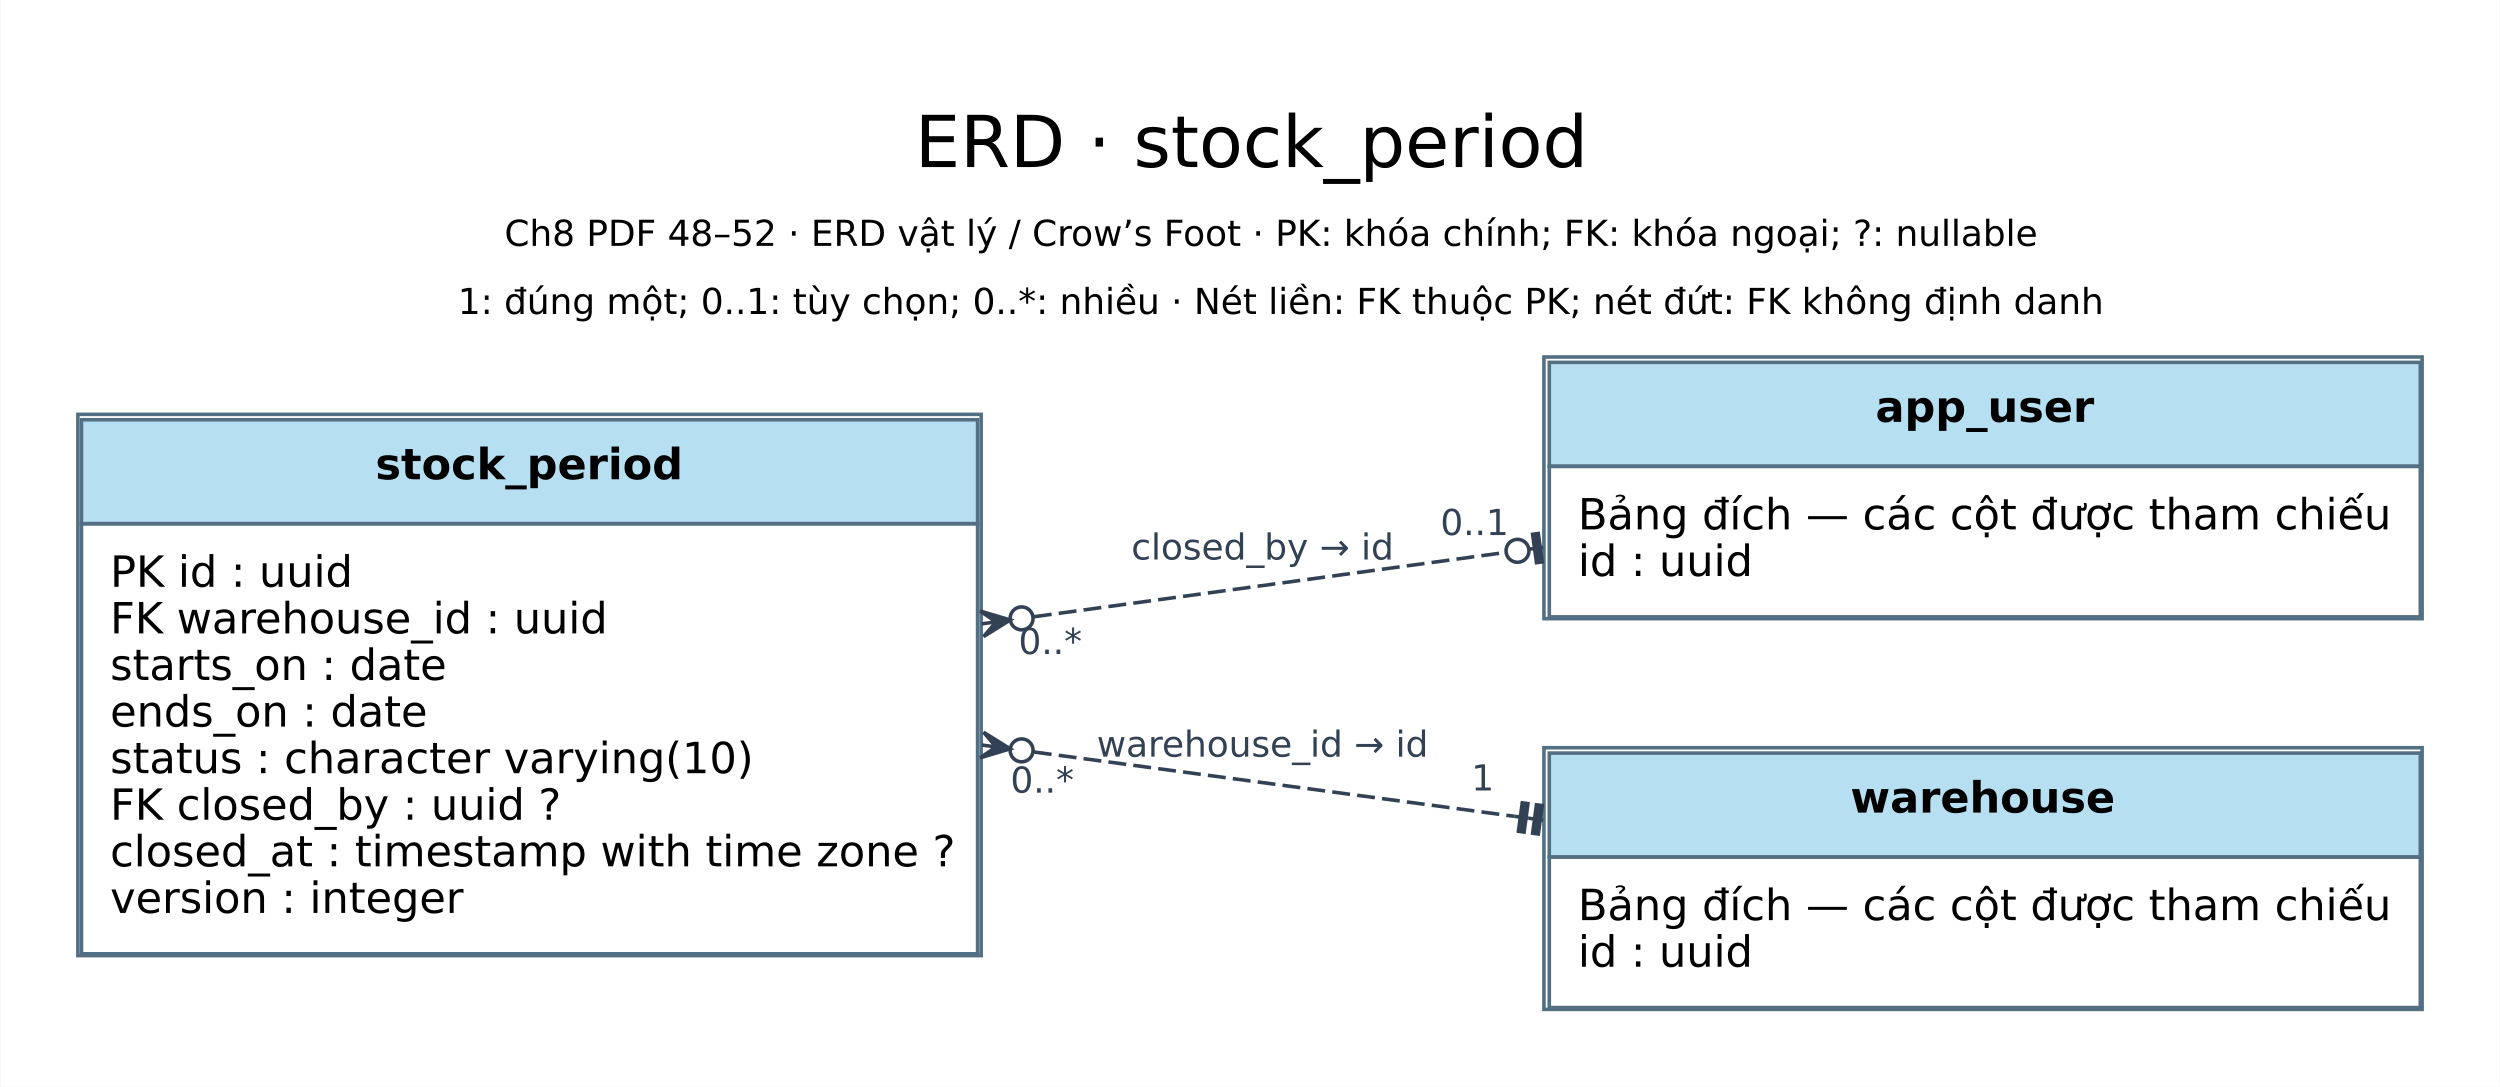
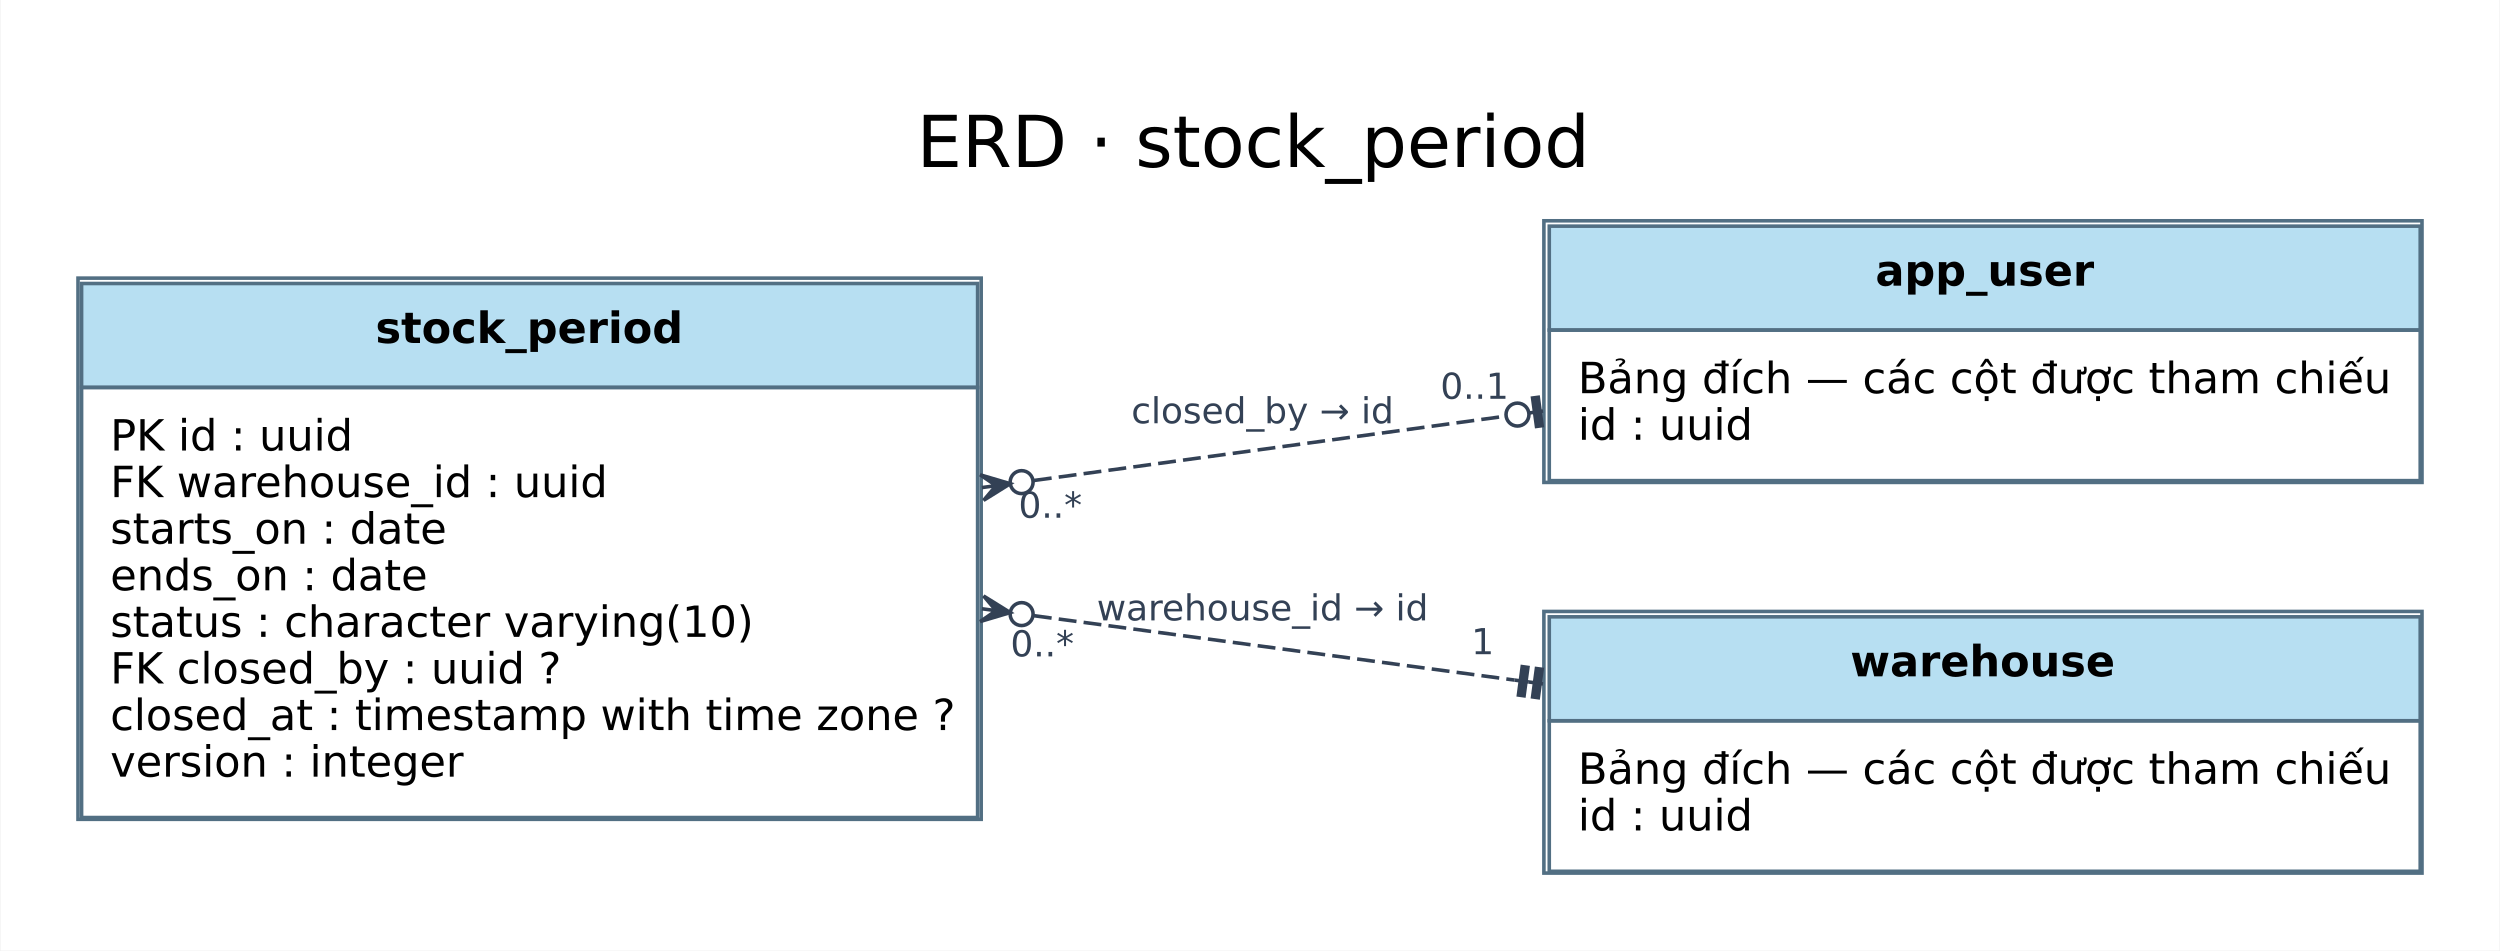
- <svg xmlns="http://www.w3.org/2000/svg" width="697pt" height="303pt" viewBox="0.00 0.00 697.20 303.20">
-   <g id="graph0" class="graph" transform="scale(1 1) rotate(0) translate(21.6 281.6)">
-     <polygon fill="white" stroke="transparent" points="-21.6,21.6 -21.6,-281.6 675.6,-281.6 675.6,21.6 -21.6,21.6" />
-     <text text-anchor="start" x="233.5" y="-235" font-family="DejaVu Sans" font-size="20.00">ERD · stock_period</text>
-     <text text-anchor="start" x="119" y="-213" font-family="DejaVu Sans" font-size="10.00">Ch8 PDF 48–52 · ERD vật lý / Crow’s Foot · PK: khóa chính; FK: khóa ngoại; ?: nullable</text>
-     <text text-anchor="start" x="106" y="-194" font-family="DejaVu Sans" font-size="10.00">1: đúng một; 0..1: tùy chọn; 0..*: nhiều · Nét liền: FK thuộc PK; nét đứt: FK không định danh</text>
+ <svg xmlns="http://www.w3.org/2000/svg" width="697pt" height="265pt" viewBox="0.00 0.00 697.20 265.20">
+   <g id="graph0" class="graph" transform="scale(1 1) rotate(0) translate(21.6 243.6)">
+     <polygon fill="white" stroke="transparent" points="-21.6,21.6 -21.6,-243.6 675.6,-243.6 675.6,21.6 -21.6,21.6" />
+     <text text-anchor="start" x="234" y="-197" font-family="DejaVu Sans" font-size="20.00">ERD · stock_period</text>
    <g id="node1" class="node">
      <polygon fill="#b7dff2" stroke="transparent" points="1,-135.5 1,-164.5 251,-164.5 251,-135.5 1,-135.5" />
      <polygon fill="none" stroke="#526f83" points="1,-135.5 1,-164.5 251,-164.5 251,-135.5 1,-135.5" />
      <text text-anchor="start" x="83" y="-147.9" font-family="DejaVu Sans" font-weight="bold" font-size="12.00">stock_period</text>
      <polygon fill="none" stroke="#526f83" points="1,-15.5 1,-135.5 251,-135.5 251,-15.5 1,-15.5" />
      <text text-anchor="start" x="9" y="-117.9" font-family="DejaVu Sans" font-size="12.00">PK id : uuid</text>
      <text text-anchor="start" x="9" y="-104.9" font-family="DejaVu Sans" font-size="12.00">FK warehouse_id : uuid</text>
      <text text-anchor="start" x="9" y="-91.9" font-family="DejaVu Sans" font-size="12.00">starts_on : date</text>
      <text text-anchor="start" x="9" y="-78.9" font-family="DejaVu Sans" font-size="12.00">ends_on : date</text>
      <text text-anchor="start" x="9" y="-65.9" font-family="DejaVu Sans" font-size="12.00">status : character varying(10)</text>
      <text text-anchor="start" x="9" y="-52.9" font-family="DejaVu Sans" font-size="12.00">FK closed_by : uuid ?</text>
      <text text-anchor="start" x="9" y="-39.9" font-family="DejaVu Sans" font-size="12.00">closed_at : timestamp with time zone ?</text>
      <text text-anchor="start" x="9" y="-26.9" font-family="DejaVu Sans" font-size="12.00">version : integer</text>
      <polygon fill="none" stroke="#526f83" points="0,-15 0,-166 252,-166 252,-15 0,-15" />
    </g>
    <g id="node2" class="node">
      <polygon fill="#b7dff2" stroke="transparent" points="410.5,-151.5 410.5,-180.5 653.5,-180.5 653.5,-151.5 410.5,-151.5" />
      <polygon fill="none" stroke="#526f83" points="410.5,-151.5 410.5,-180.5 653.5,-180.5 653.5,-151.5 410.5,-151.5" />
      <text text-anchor="start" x="501.5" y="-163.9" font-family="DejaVu Sans" font-weight="bold" font-size="12.00">app_user</text>
      <polygon fill="none" stroke="#526f83" points="410.5,-109.5 410.5,-151.5 653.5,-151.5 653.5,-109.5 410.5,-109.5" />
      <text text-anchor="start" x="418.5" y="-133.9" font-family="DejaVu Sans" font-size="12.00">Bảng đích — các cột được tham chiếu</text>
      <text text-anchor="start" x="418.5" y="-120.9" font-family="DejaVu Sans" font-size="12.00">id : uuid</text>
      <polygon fill="none" stroke="#526f83" points="409,-109 409,-182 654,-182 654,-109 409,-109" />
    </g>
    <g id="edge1" class="edge">
      <path fill="none" stroke="#334155" stroke-dasharray="5,2" d="M266.69,-109.54C309.4,-115.36 356.23,-121.75 398.43,-127.5" />
      <polygon fill="#334155" stroke="#334155" points="260.11,-108.64 252.67,-104 256.15,-108.1 252.18,-107.56 252.18,-107.56 252.18,-107.56 256.15,-108.1 251.7,-111.13 260.11,-108.64 260.11,-108.64" />
      <ellipse fill="none" stroke="#334155" cx="263.28" cy="-109.08" rx="3.2" ry="3.2" />
      <polygon fill="#334155" stroke="#334155" points="408.51,-124.83 407.43,-132.76 405.84,-132.55 406.93,-124.62 408.51,-124.83" />
      <polyline fill="none" stroke="#334155" points="408.76,-128.91 404.8,-128.37 " />
      <ellipse fill="none" stroke="#334155" cx="401.63" cy="-127.93" rx="3.2" ry="3.2" />
      <text text-anchor="middle" x="330.5" y="-125.5" font-family="DejaVu Sans" font-size="10.00" fill="#334155">closed_by → id</text>
      <text text-anchor="middle" x="389.66" y="-132.33" font-family="DejaVu Sans" font-size="10.00" fill="#334155">0..1</text>
      <text text-anchor="middle" x="271.28" y="-99.14" font-family="DejaVu Sans" font-size="10.00" fill="#334155">0..*</text>
    </g>
    <g id="node3" class="node">
      <polygon fill="#b7dff2" stroke="transparent" points="410.5,-42.5 410.5,-71.5 653.5,-71.5 653.5,-42.5 410.5,-42.5" />
      <polygon fill="none" stroke="#526f83" points="410.5,-42.5 410.5,-71.5 653.5,-71.5 653.5,-42.5 410.5,-42.5" />
      <text text-anchor="start" x="494.5" y="-54.9" font-family="DejaVu Sans" font-weight="bold" font-size="12.00">warehouse</text>
      <polygon fill="none" stroke="#526f83" points="410.5,-0.5 410.5,-42.5 653.5,-42.5 653.5,-0.5 410.5,-0.5" />
      <text text-anchor="start" x="418.5" y="-24.9" font-family="DejaVu Sans" font-size="12.00">Bảng đích — các cột được tham chiếu</text>
      <text text-anchor="start" x="418.5" y="-11.9" font-family="DejaVu Sans" font-size="12.00">id : uuid</text>
      <polygon fill="none" stroke="#526f83" points="409,0 409,-73 654,-73 654,0 409,0" />
    </g>
    <g id="edge2" class="edge">
      <path fill="none" stroke="#334155" stroke-dasharray="5,2" d="M266.69,-71.81C310.22,-65.98 358.02,-59.58 400.83,-53.85" />
      <polygon fill="#334155" stroke="#334155" points="260.11,-72.69 251.7,-70.18 256.15,-73.22 252.18,-73.75 252.18,-73.75 252.18,-73.75 256.15,-73.22 252.66,-77.32 260.11,-72.69 260.11,-72.69" />
      <ellipse fill="none" stroke="#334155" cx="263.28" cy="-72.26" rx="3.2" ry="3.2" />
      <polygon fill="#334155" stroke="#334155" points="407.44,-48.93 408.5,-56.86 406.91,-57.07 405.85,-49.15 407.44,-48.93" />
      <polyline fill="none" stroke="#334155" points="408.76,-52.79 404.8,-53.32 " />
      <polygon fill="#334155" stroke="#334155" points="403.47,-49.46 404.54,-57.39 402.95,-57.61 401.89,-49.68 403.47,-49.46" />
      <polyline fill="none" stroke="#334155" points="404.8,-53.32 400.83,-53.85 " />
      <text text-anchor="middle" x="330.5" y="-70.5" font-family="DejaVu Sans" font-size="10.00" fill="#334155">warehouse_id → id</text>
      <text text-anchor="middle" x="391.92" y="-61.07" font-family="DejaVu Sans" font-size="10.00" fill="#334155">1</text>
      <text text-anchor="middle" x="269.03" y="-60.46" font-family="DejaVu Sans" font-size="10.00" fill="#334155">0..*</text>
    </g>
  </g>
</svg>
